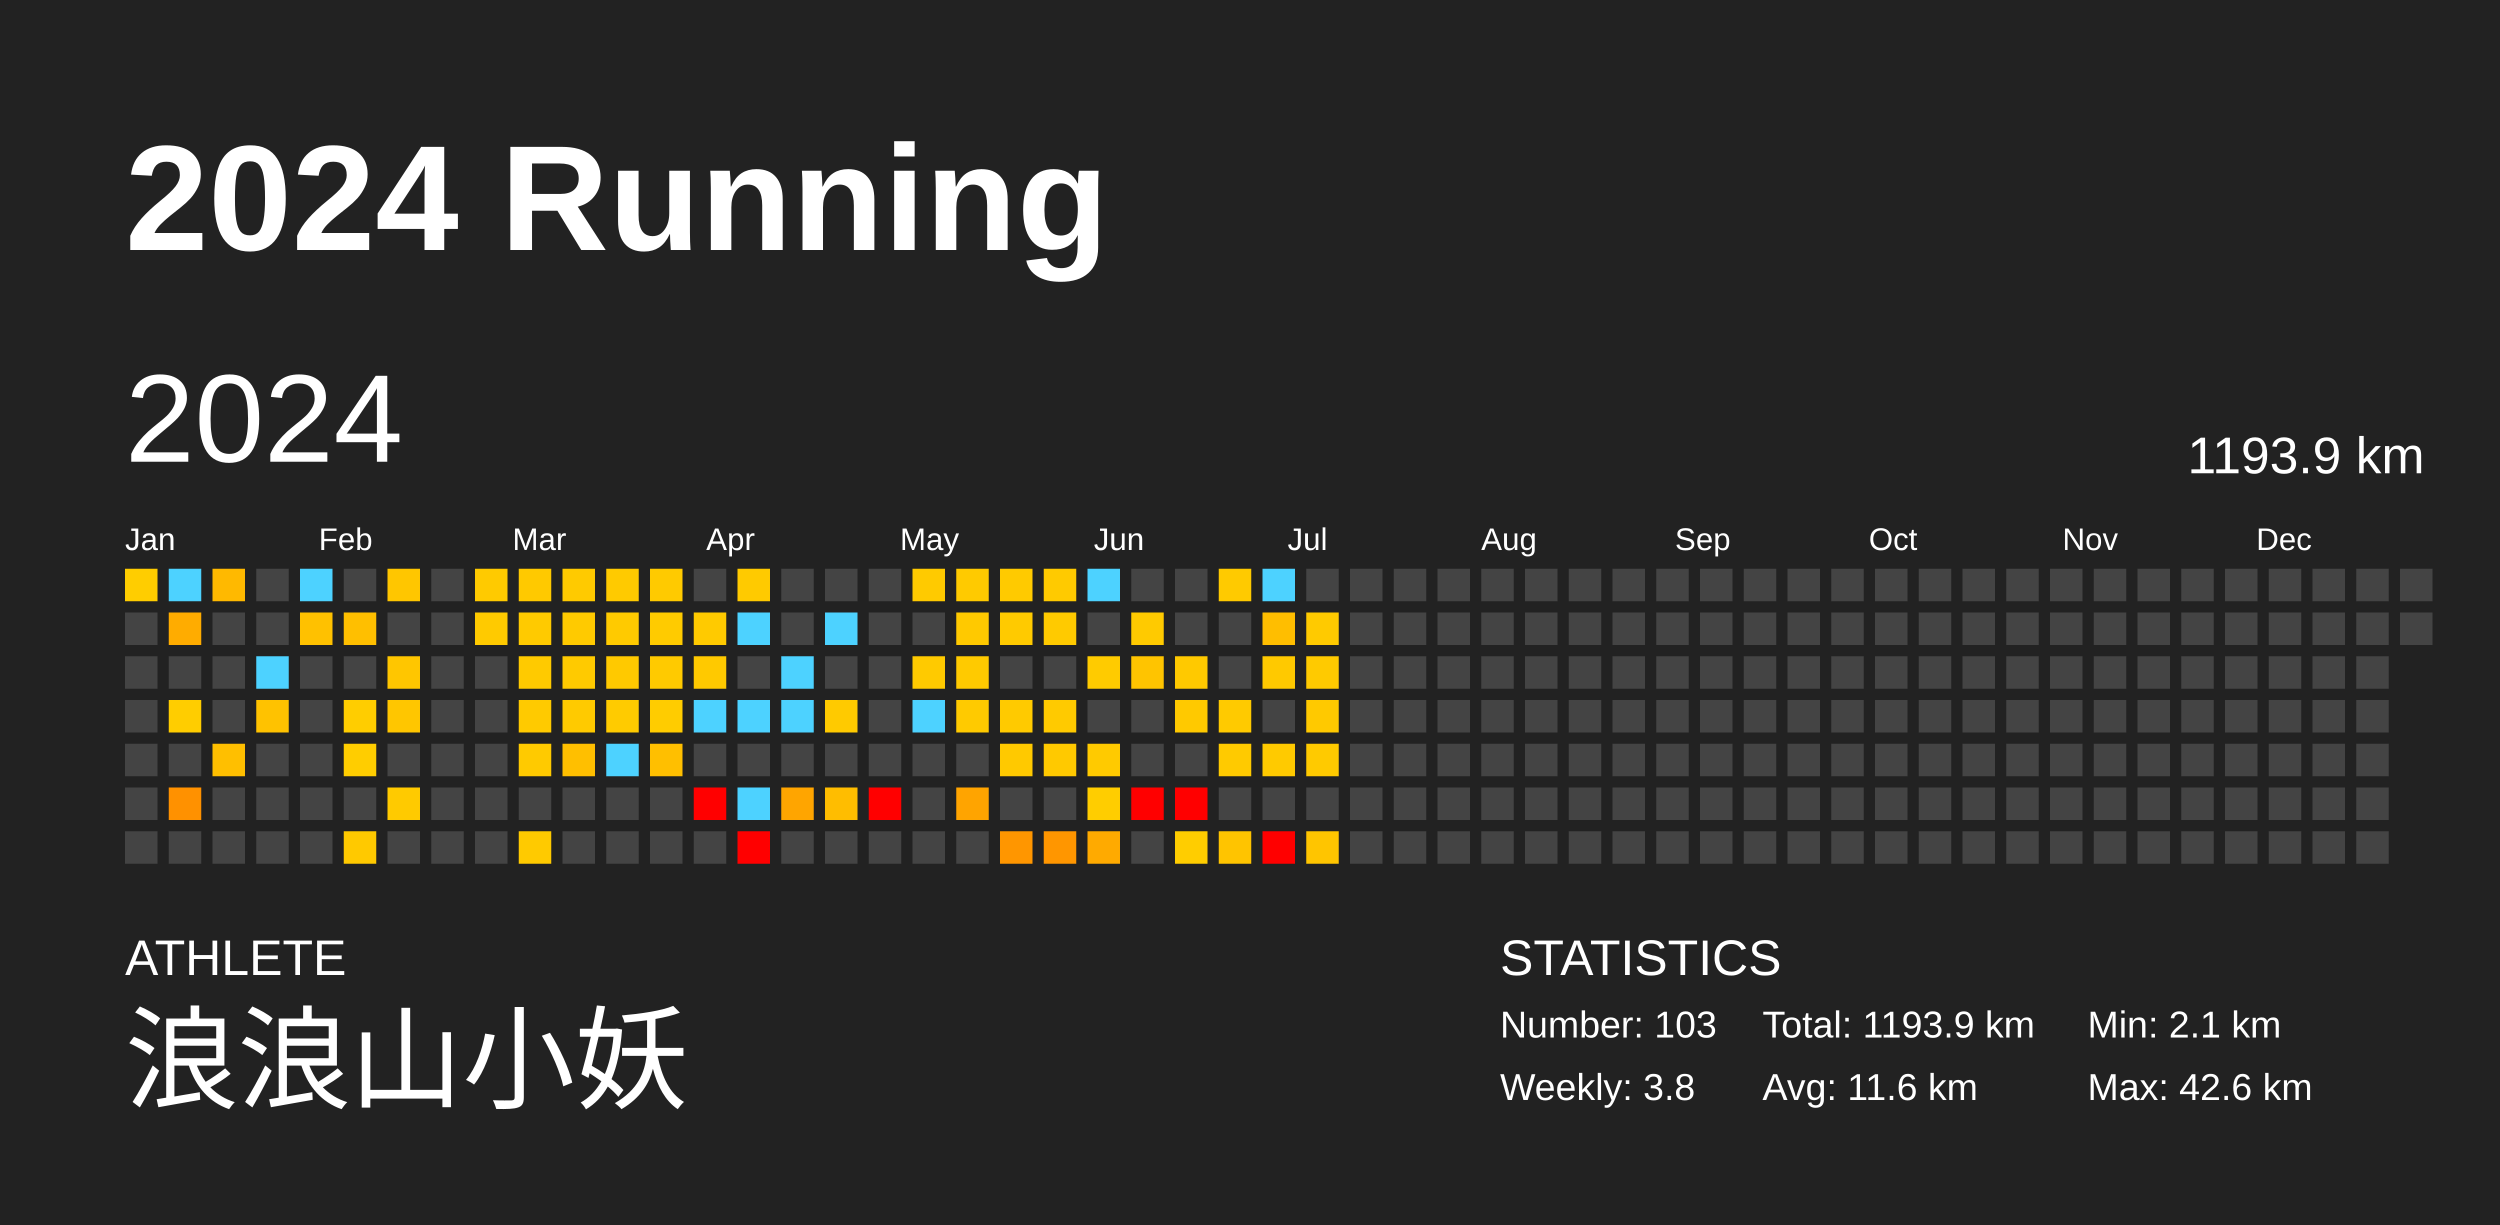
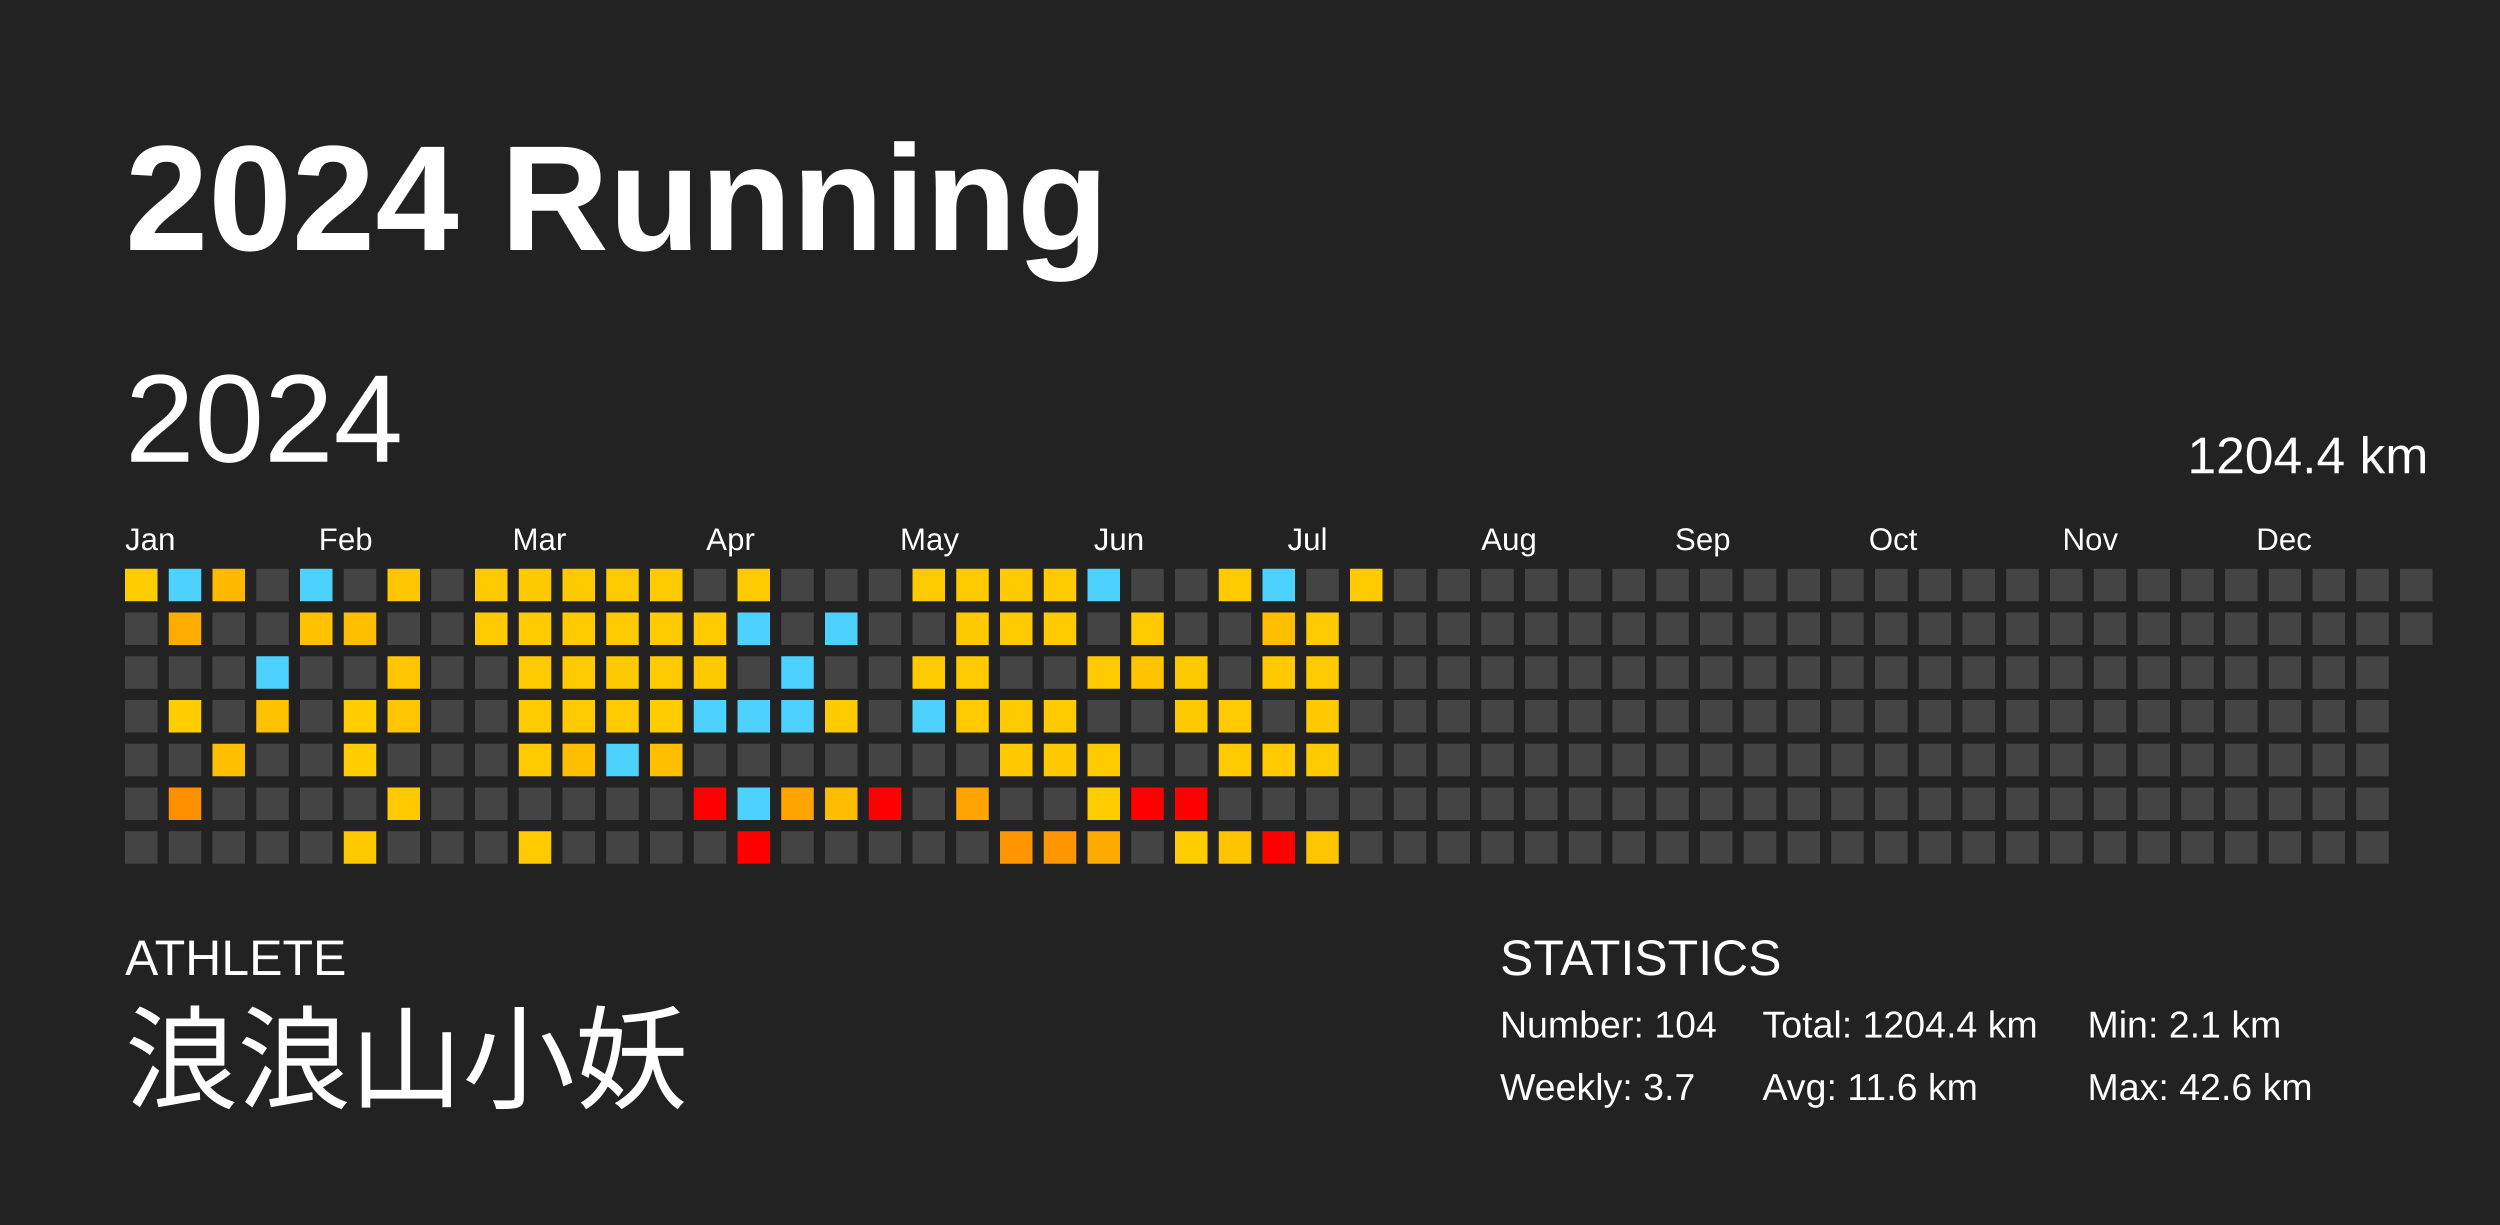
<svg xmlns="http://www.w3.org/2000/svg" baseProfile="full" height="98mm" version="1.1" viewBox="0,0,200,98" width="200mm">
  <defs />
  <rect fill="#222222" height="98" width="200" x="0" y="0" />
  <text fill="#FFFFFF" style="font-size:12px; font-family:Arial; font-weight:bold;" x="10" y="20">2024 Running</text>
  <text fill="#FFFFFF" style="font-size:4px; font-family:Arial" x="10" y="78">ATHLETE</text>
  <text fill="#FFFFFF" style="font-size:9px; font-family:Arial" x="10" y="88">浪浪山小妖</text>
  <text fill="#FFFFFF" style="font-size:4px; font-family:Arial" x="120" y="78">STATISTICS</text>
-   <text fill="#FFFFFF" style="font-size:3px; font-family:Arial" x="120" y="83">Number: 103</text>
-   <text fill="#FFFFFF" style="font-size:3px; font-family:Arial" x="120" y="88">Weekly: 3.8</text>
-   <text fill="#FFFFFF" style="font-size:3px; font-family:Arial" x="141" y="83">Total: 1193.9 km</text>
+   <text fill="#FFFFFF" style="font-size:3px; font-family:Arial" x="120" y="83">Number: 104</text>
+   <text fill="#FFFFFF" style="font-size:3px; font-family:Arial" x="120" y="88">Weekly: 3.7</text>
+   <text fill="#FFFFFF" style="font-size:3px; font-family:Arial" x="141" y="83">Total: 1204.4 km</text>
  <text fill="#FFFFFF" style="font-size:3px; font-family:Arial" x="141" y="88">Avg: 11.6 km</text>
  <text fill="#FFFFFF" style="font-size:3px; font-family:Arial" x="167" y="83">Min: 2.1 km</text>
  <text fill="#FFFFFF" style="font-size:3px; font-family:Arial" x="167" y="88">Max: 42.6 km</text>
  <text dominant-baseline="hanging" fill="#FFFFFF" style="font-size:10.0px; font-family:Arial;" x="10" y="30">2024</text>
-   <text dominant-baseline="hanging" fill="#FFFFFF" style="font-size:4.125px; font-family:Arial;" x="175" y="35">1193.9 km</text>
+   <text dominant-baseline="hanging" fill="#FFFFFF" style="font-size:4.125px; font-family:Arial;" x="175" y="35">1204.4 km</text>
  <text fill="#FFFFFF" style="font-size:2.5px; font-family:Arial" x="10.0" y="44">Jan</text>
  <text fill="#FFFFFF" style="font-size:2.5px; font-family:Arial" x="25.5" y="44">Feb</text>
  <text fill="#FFFFFF" style="font-size:2.5px; font-family:Arial" x="41.0" y="44">Mar</text>
  <text fill="#FFFFFF" style="font-size:2.5px; font-family:Arial" x="56.5" y="44">Apr</text>
  <text fill="#FFFFFF" style="font-size:2.5px; font-family:Arial" x="72.0" y="44">May</text>
  <text fill="#FFFFFF" style="font-size:2.5px; font-family:Arial" x="87.5" y="44">Jun</text>
  <text fill="#FFFFFF" style="font-size:2.5px; font-family:Arial" x="103.0" y="44">Jul</text>
  <text fill="#FFFFFF" style="font-size:2.5px; font-family:Arial" x="118.5" y="44">Aug</text>
  <text fill="#FFFFFF" style="font-size:2.5px; font-family:Arial" x="134.0" y="44">Sep</text>
  <text fill="#FFFFFF" style="font-size:2.5px; font-family:Arial" x="149.5" y="44">Oct</text>
  <text fill="#FFFFFF" style="font-size:2.5px; font-family:Arial" x="165.0" y="44">Nov</text>
  <text fill="#FFFFFF" style="font-size:2.5px; font-family:Arial" x="180.5" y="44">Dec</text>
  <rect fill="#ffcd00" height="2.6" width="2.6" x="10.0" y="45.5" />
  <rect fill="#444444" height="2.6" width="2.6" x="10.0" y="49.0" />
  <rect fill="#444444" height="2.6" width="2.6" x="10.0" y="52.5" />
  <rect fill="#444444" height="2.6" width="2.6" x="10.0" y="56.0" />
  <rect fill="#444444" height="2.6" width="2.6" x="10.0" y="59.5" />
  <rect fill="#444444" height="2.6" width="2.6" x="10.0" y="63.0" />
  <rect fill="#444444" height="2.6" width="2.6" x="10.0" y="66.5" />
  <rect fill="#4dd2ff" height="2.6" width="2.6" x="13.5" y="45.5" />
  <rect fill="#ffac00" height="2.6" width="2.6" x="13.5" y="49.0" />
  <rect fill="#444444" height="2.6" width="2.6" x="13.5" y="52.5" />
  <rect fill="#ffcd00" height="2.6" width="2.6" x="13.5" y="56.0" />
  <rect fill="#444444" height="2.6" width="2.6" x="13.5" y="59.5" />
  <rect fill="#ff9100" height="2.6" width="2.6" x="13.5" y="63.0" />
  <rect fill="#444444" height="2.6" width="2.6" x="13.5" y="66.5" />
  <rect fill="#ffb900" height="2.6" width="2.6" x="17.0" y="45.5" />
  <rect fill="#444444" height="2.6" width="2.6" x="17.0" y="49.0" />
  <rect fill="#444444" height="2.6" width="2.6" x="17.0" y="52.5" />
  <rect fill="#444444" height="2.6" width="2.6" x="17.0" y="56.0" />
  <rect fill="#ffbf00" height="2.6" width="2.6" x="17.0" y="59.5" />
  <rect fill="#444444" height="2.6" width="2.6" x="17.0" y="63.0" />
  <rect fill="#444444" height="2.6" width="2.6" x="17.0" y="66.5" />
  <rect fill="#444444" height="2.6" width="2.6" x="20.5" y="45.5" />
  <rect fill="#444444" height="2.6" width="2.6" x="20.5" y="49.0" />
  <rect fill="#4dd2ff" height="2.6" width="2.6" x="20.5" y="52.5" />
  <rect fill="#ffc200" height="2.6" width="2.6" x="20.5" y="56.0" />
  <rect fill="#444444" height="2.6" width="2.6" x="20.5" y="59.5" />
  <rect fill="#444444" height="2.6" width="2.6" x="20.5" y="63.0" />
  <rect fill="#444444" height="2.6" width="2.6" x="20.5" y="66.5" />
  <rect fill="#4dd2ff" height="2.6" width="2.6" x="24.0" y="45.5" />
  <rect fill="#ffc100" height="2.6" width="2.6" x="24.0" y="49.0" />
  <rect fill="#444444" height="2.6" width="2.6" x="24.0" y="52.5" />
  <rect fill="#444444" height="2.6" width="2.6" x="24.0" y="56.0" />
  <rect fill="#444444" height="2.6" width="2.6" x="24.0" y="59.5" />
  <rect fill="#444444" height="2.6" width="2.6" x="24.0" y="63.0" />
  <rect fill="#444444" height="2.6" width="2.6" x="24.0" y="66.5" />
  <rect fill="#444444" height="2.6" width="2.6" x="27.5" y="45.5" />
  <rect fill="#ffbf00" height="2.6" width="2.6" x="27.5" y="49.0" />
  <rect fill="#444444" height="2.6" width="2.6" x="27.5" y="52.5" />
  <rect fill="#ffcd00" height="2.6" width="2.6" x="27.5" y="56.0" />
  <rect fill="#ffcd00" height="2.6" width="2.6" x="27.5" y="59.5" />
  <rect fill="#444444" height="2.6" width="2.6" x="27.5" y="63.0" />
  <rect fill="#ffc900" height="2.6" width="2.6" x="27.5" y="66.5" />
  <rect fill="#ffc600" height="2.6" width="2.6" x="31.0" y="45.5" />
  <rect fill="#444444" height="2.6" width="2.6" x="31.0" y="49.0" />
  <rect fill="#ffc600" height="2.6" width="2.6" x="31.0" y="52.5" />
  <rect fill="#ffc600" height="2.6" width="2.6" x="31.0" y="56.0" />
  <rect fill="#444444" height="2.6" width="2.6" x="31.0" y="59.5" />
  <rect fill="#ffca00" height="2.6" width="2.6" x="31.0" y="63.0" />
  <rect fill="#444444" height="2.6" width="2.6" x="31.0" y="66.5" />
  <rect fill="#444444" height="2.6" width="2.6" x="34.5" y="45.5" />
  <rect fill="#444444" height="2.6" width="2.6" x="34.5" y="49.0" />
  <rect fill="#444444" height="2.6" width="2.6" x="34.5" y="52.5" />
  <rect fill="#444444" height="2.6" width="2.6" x="34.5" y="56.0" />
  <rect fill="#444444" height="2.6" width="2.6" x="34.5" y="59.5" />
  <rect fill="#444444" height="2.6" width="2.6" x="34.5" y="63.0" />
  <rect fill="#444444" height="2.6" width="2.6" x="34.5" y="66.5" />
  <rect fill="#ffca00" height="2.6" width="2.6" x="38.0" y="45.5" />
  <rect fill="#ffca00" height="2.6" width="2.6" x="38.0" y="49.0" />
  <rect fill="#444444" height="2.6" width="2.6" x="38.0" y="52.5" />
  <rect fill="#444444" height="2.6" width="2.6" x="38.0" y="56.0" />
  <rect fill="#444444" height="2.6" width="2.6" x="38.0" y="59.5" />
  <rect fill="#444444" height="2.6" width="2.6" x="38.0" y="63.0" />
  <rect fill="#444444" height="2.6" width="2.6" x="38.0" y="66.5" />
  <rect fill="#ffc900" height="2.6" width="2.6" x="41.5" y="45.5" />
  <rect fill="#ffca00" height="2.6" width="2.6" x="41.5" y="49.0" />
  <rect fill="#ffca00" height="2.6" width="2.6" x="41.5" y="52.5" />
  <rect fill="#ffca00" height="2.6" width="2.6" x="41.5" y="56.0" />
  <rect fill="#ffca00" height="2.6" width="2.6" x="41.5" y="59.5" />
  <rect fill="#444444" height="2.6" width="2.6" x="41.5" y="63.0" />
  <rect fill="#ffca00" height="2.6" width="2.6" x="41.5" y="66.5" />
  <rect fill="#ffca00" height="2.6" width="2.6" x="45.0" y="45.5" />
  <rect fill="#ffca00" height="2.6" width="2.6" x="45.0" y="49.0" />
  <rect fill="#ffca00" height="2.6" width="2.6" x="45.0" y="52.5" />
  <rect fill="#ffca00" height="2.6" width="2.6" x="45.0" y="56.0" />
  <rect fill="#ffbf00" height="2.6" width="2.6" x="45.0" y="59.5" />
  <rect fill="#444444" height="2.6" width="2.6" x="45.0" y="63.0" />
  <rect fill="#444444" height="2.6" width="2.6" x="45.0" y="66.5" />
  <rect fill="#ffca00" height="2.6" width="2.6" x="48.5" y="45.5" />
  <rect fill="#ffca00" height="2.6" width="2.6" x="48.5" y="49.0" />
  <rect fill="#ffc900" height="2.6" width="2.6" x="48.5" y="52.5" />
  <rect fill="#ffcb00" height="2.6" width="2.6" x="48.5" y="56.0" />
  <rect fill="#4dd2ff" height="2.6" width="2.6" x="48.5" y="59.5" />
  <rect fill="#444444" height="2.6" width="2.6" x="48.5" y="63.0" />
  <rect fill="#444444" height="2.6" width="2.6" x="48.5" y="66.5" />
  <rect fill="#ffca00" height="2.6" width="2.6" x="52.0" y="45.5" />
  <rect fill="#ffcb00" height="2.6" width="2.6" x="52.0" y="49.0" />
  <rect fill="#ffca00" height="2.6" width="2.6" x="52.0" y="52.5" />
  <rect fill="#ffcc00" height="2.6" width="2.6" x="52.0" y="56.0" />
  <rect fill="#ffbf00" height="2.6" width="2.6" x="52.0" y="59.5" />
  <rect fill="#444444" height="2.6" width="2.6" x="52.0" y="63.0" />
  <rect fill="#444444" height="2.6" width="2.6" x="52.0" y="66.5" />
  <rect fill="#444444" height="2.6" width="2.6" x="55.5" y="45.5" />
  <rect fill="#ffca00" height="2.6" width="2.6" x="55.5" y="49.0" />
  <rect fill="#ffc900" height="2.6" width="2.6" x="55.5" y="52.5" />
  <rect fill="#4dd2ff" height="2.6" width="2.6" x="55.5" y="56.0" />
  <rect fill="#444444" height="2.6" width="2.6" x="55.5" y="59.5" />
  <rect fill="red" height="2.6" width="2.6" x="55.5" y="63.0" />
  <rect fill="#444444" height="2.6" width="2.6" x="55.5" y="66.5" />
  <rect fill="#ffca00" height="2.6" width="2.6" x="59.0" y="45.5" />
  <rect fill="#4dd2ff" height="2.6" width="2.6" x="59.0" y="49.0" />
  <rect fill="#444444" height="2.6" width="2.6" x="59.0" y="52.5" />
  <rect fill="#4dd2ff" height="2.6" width="2.6" x="59.0" y="56.0" />
  <rect fill="#444444" height="2.6" width="2.6" x="59.0" y="59.5" />
  <rect fill="#4dd2ff" height="2.6" width="2.6" x="59.0" y="63.0" />
  <rect fill="red" height="2.6" width="2.6" x="59.0" y="66.5" />
  <rect fill="#444444" height="2.6" width="2.6" x="62.5" y="45.5" />
  <rect fill="#444444" height="2.6" width="2.6" x="62.5" y="49.0" />
  <rect fill="#4dd2ff" height="2.6" width="2.6" x="62.5" y="52.5" />
  <rect fill="#4dd2ff" height="2.6" width="2.6" x="62.5" y="56.0" />
  <rect fill="#444444" height="2.6" width="2.6" x="62.5" y="59.5" />
  <rect fill="#ffa500" height="2.6" width="2.6" x="62.5" y="63.0" />
  <rect fill="#444444" height="2.6" width="2.6" x="62.5" y="66.5" />
  <rect fill="#444444" height="2.6" width="2.6" x="66.0" y="45.5" />
  <rect fill="#4dd2ff" height="2.6" width="2.6" x="66.0" y="49.0" />
  <rect fill="#444444" height="2.6" width="2.6" x="66.0" y="52.5" />
  <rect fill="#ffca00" height="2.6" width="2.6" x="66.0" y="56.0" />
  <rect fill="#444444" height="2.6" width="2.6" x="66.0" y="59.5" />
  <rect fill="#ffbd00" height="2.6" width="2.6" x="66.0" y="63.0" />
  <rect fill="#444444" height="2.6" width="2.6" x="66.0" y="66.5" />
  <rect fill="#444444" height="2.6" width="2.6" x="69.5" y="45.5" />
  <rect fill="#444444" height="2.6" width="2.6" x="69.5" y="49.0" />
  <rect fill="#444444" height="2.6" width="2.6" x="69.5" y="52.5" />
  <rect fill="#444444" height="2.6" width="2.6" x="69.5" y="56.0" />
  <rect fill="#444444" height="2.6" width="2.6" x="69.5" y="59.5" />
  <rect fill="red" height="2.6" width="2.6" x="69.5" y="63.0" />
  <rect fill="#444444" height="2.6" width="2.6" x="69.5" y="66.5" />
  <rect fill="#ffca00" height="2.6" width="2.6" x="73.0" y="45.5" />
  <rect fill="#444444" height="2.6" width="2.6" x="73.0" y="49.0" />
  <rect fill="#ffca00" height="2.6" width="2.6" x="73.0" y="52.5" />
  <rect fill="#4dd2ff" height="2.6" width="2.6" x="73.0" y="56.0" />
  <rect fill="#444444" height="2.6" width="2.6" x="73.0" y="59.5" />
  <rect fill="#444444" height="2.6" width="2.6" x="73.0" y="63.0" />
  <rect fill="#444444" height="2.6" width="2.6" x="73.0" y="66.5" />
  <rect fill="#ffca00" height="2.6" width="2.6" x="76.5" y="45.5" />
  <rect fill="#ffc900" height="2.6" width="2.6" x="76.5" y="49.0" />
  <rect fill="#ffca00" height="2.6" width="2.6" x="76.5" y="52.5" />
  <rect fill="#ffca00" height="2.6" width="2.6" x="76.5" y="56.0" />
  <rect fill="#444444" height="2.6" width="2.6" x="76.5" y="59.5" />
  <rect fill="#ffa400" height="2.6" width="2.6" x="76.5" y="63.0" />
  <rect fill="#444444" height="2.6" width="2.6" x="76.5" y="66.5" />
  <rect fill="#ffca00" height="2.6" width="2.6" x="80.0" y="45.5" />
  <rect fill="#ffca00" height="2.6" width="2.6" x="80.0" y="49.0" />
  <rect fill="#444444" height="2.6" width="2.6" x="80.0" y="52.5" />
  <rect fill="#ffca00" height="2.6" width="2.6" x="80.0" y="56.0" />
  <rect fill="#ffc900" height="2.6" width="2.6" x="80.0" y="59.5" />
  <rect fill="#444444" height="2.6" width="2.6" x="80.0" y="63.0" />
  <rect fill="#ff9600" height="2.6" width="2.6" x="80.0" y="66.5" />
  <rect fill="#ffca00" height="2.6" width="2.6" x="83.5" y="45.5" />
  <rect fill="#ffca00" height="2.6" width="2.6" x="83.5" y="49.0" />
  <rect fill="#444444" height="2.6" width="2.6" x="83.5" y="52.5" />
  <rect fill="#ffca00" height="2.6" width="2.6" x="83.5" y="56.0" />
  <rect fill="#ffc900" height="2.6" width="2.6" x="83.5" y="59.5" />
  <rect fill="#444444" height="2.6" width="2.6" x="83.5" y="63.0" />
  <rect fill="#ff9600" height="2.6" width="2.6" x="83.5" y="66.5" />
  <rect fill="#4dd2ff" height="2.6" width="2.6" x="87.0" y="45.5" />
  <rect fill="#444444" height="2.6" width="2.6" x="87.0" y="49.0" />
  <rect fill="#ffcb00" height="2.6" width="2.6" x="87.0" y="52.5" />
  <rect fill="#444444" height="2.6" width="2.6" x="87.0" y="56.0" />
  <rect fill="#ffca00" height="2.6" width="2.6" x="87.0" y="59.5" />
  <rect fill="#ffcd00" height="2.6" width="2.6" x="87.0" y="63.0" />
  <rect fill="#ffaa00" height="2.6" width="2.6" x="87.0" y="66.5" />
  <rect fill="#444444" height="2.6" width="2.6" x="90.5" y="45.5" />
  <rect fill="#ffca00" height="2.6" width="2.6" x="90.5" y="49.0" />
  <rect fill="#ffc400" height="2.6" width="2.6" x="90.5" y="52.5" />
  <rect fill="#444444" height="2.6" width="2.6" x="90.5" y="56.0" />
  <rect fill="#444444" height="2.6" width="2.6" x="90.5" y="59.5" />
  <rect fill="red" height="2.6" width="2.6" x="90.5" y="63.0" />
  <rect fill="#444444" height="2.6" width="2.6" x="90.5" y="66.5" />
  <rect fill="#444444" height="2.6" width="2.6" x="94.0" y="45.5" />
  <rect fill="#444444" height="2.6" width="2.6" x="94.0" y="49.0" />
  <rect fill="#ffc900" height="2.6" width="2.6" x="94.0" y="52.5" />
  <rect fill="#ffc900" height="2.6" width="2.6" x="94.0" y="56.0" />
  <rect fill="#444444" height="2.6" width="2.6" x="94.0" y="59.5" />
  <rect fill="red" height="2.6" width="2.6" x="94.0" y="63.0" />
  <rect fill="#ffcd00" height="2.6" width="2.6" x="94.0" y="66.5" />
  <rect fill="#ffca00" height="2.6" width="2.6" x="97.5" y="45.5" />
  <rect fill="#444444" height="2.6" width="2.6" x="97.5" y="49.0" />
  <rect fill="#444444" height="2.6" width="2.6" x="97.5" y="52.5" />
  <rect fill="#ffca00" height="2.6" width="2.6" x="97.5" y="56.0" />
  <rect fill="#ffca00" height="2.6" width="2.6" x="97.5" y="59.5" />
  <rect fill="#444444" height="2.6" width="2.6" x="97.5" y="63.0" />
  <rect fill="#ffc400" height="2.6" width="2.6" x="97.5" y="66.5" />
  <rect fill="#4dd2ff" height="2.6" width="2.6" x="101.0" y="45.5" />
  <rect fill="#ffbe00" height="2.6" width="2.6" x="101.0" y="49.0" />
  <rect fill="#ffc900" height="2.6" width="2.6" x="101.0" y="52.5" />
  <rect fill="#444444" height="2.6" width="2.6" x="101.0" y="56.0" />
  <rect fill="#ffca00" height="2.6" width="2.6" x="101.0" y="59.5" />
  <rect fill="#444444" height="2.6" width="2.6" x="101.0" y="63.0" />
  <rect fill="red" height="2.6" width="2.6" x="101.0" y="66.5" />
  <rect fill="#444444" height="2.6" width="2.6" x="104.5" y="45.5" />
  <rect fill="#ffca00" height="2.6" width="2.6" x="104.5" y="49.0" />
  <rect fill="#ffca00" height="2.6" width="2.6" x="104.5" y="52.5" />
  <rect fill="#ffc900" height="2.6" width="2.6" x="104.5" y="56.0" />
  <rect fill="#ffca00" height="2.6" width="2.6" x="104.5" y="59.5" />
  <rect fill="#444444" height="2.6" width="2.6" x="104.5" y="63.0" />
  <rect fill="#ffc500" height="2.6" width="2.6" x="104.5" y="66.5" />
-   <rect fill="#444444" height="2.6" width="2.6" x="108.0" y="45.5" />
+   <rect fill="#ffca00" height="2.6" width="2.6" x="108.0" y="45.5" />
  <rect fill="#444444" height="2.6" width="2.6" x="108.0" y="49.0" />
  <rect fill="#444444" height="2.6" width="2.6" x="108.0" y="52.5" />
  <rect fill="#444444" height="2.6" width="2.6" x="108.0" y="56.0" />
  <rect fill="#444444" height="2.6" width="2.6" x="108.0" y="59.5" />
  <rect fill="#444444" height="2.6" width="2.6" x="108.0" y="63.0" />
  <rect fill="#444444" height="2.6" width="2.6" x="108.0" y="66.5" />
  <rect fill="#444444" height="2.6" width="2.6" x="111.5" y="45.5" />
  <rect fill="#444444" height="2.6" width="2.6" x="111.5" y="49.0" />
  <rect fill="#444444" height="2.6" width="2.6" x="111.5" y="52.5" />
  <rect fill="#444444" height="2.6" width="2.6" x="111.5" y="56.0" />
  <rect fill="#444444" height="2.6" width="2.6" x="111.5" y="59.5" />
  <rect fill="#444444" height="2.6" width="2.6" x="111.5" y="63.0" />
  <rect fill="#444444" height="2.6" width="2.6" x="111.5" y="66.5" />
  <rect fill="#444444" height="2.6" width="2.6" x="115.0" y="45.5" />
  <rect fill="#444444" height="2.6" width="2.6" x="115.0" y="49.0" />
  <rect fill="#444444" height="2.6" width="2.6" x="115.0" y="52.5" />
  <rect fill="#444444" height="2.6" width="2.6" x="115.0" y="56.0" />
  <rect fill="#444444" height="2.6" width="2.6" x="115.0" y="59.5" />
  <rect fill="#444444" height="2.6" width="2.6" x="115.0" y="63.0" />
  <rect fill="#444444" height="2.6" width="2.6" x="115.0" y="66.5" />
  <rect fill="#444444" height="2.6" width="2.6" x="118.5" y="45.5" />
  <rect fill="#444444" height="2.6" width="2.6" x="118.5" y="49.0" />
  <rect fill="#444444" height="2.6" width="2.6" x="118.5" y="52.5" />
  <rect fill="#444444" height="2.6" width="2.6" x="118.5" y="56.0" />
  <rect fill="#444444" height="2.6" width="2.6" x="118.5" y="59.5" />
  <rect fill="#444444" height="2.6" width="2.6" x="118.5" y="63.0" />
  <rect fill="#444444" height="2.6" width="2.6" x="118.5" y="66.5" />
  <rect fill="#444444" height="2.6" width="2.6" x="122.0" y="45.5" />
  <rect fill="#444444" height="2.6" width="2.6" x="122.0" y="49.0" />
  <rect fill="#444444" height="2.6" width="2.6" x="122.0" y="52.5" />
  <rect fill="#444444" height="2.6" width="2.6" x="122.0" y="56.0" />
  <rect fill="#444444" height="2.6" width="2.6" x="122.0" y="59.5" />
  <rect fill="#444444" height="2.6" width="2.6" x="122.0" y="63.0" />
  <rect fill="#444444" height="2.6" width="2.6" x="122.0" y="66.5" />
  <rect fill="#444444" height="2.6" width="2.6" x="125.5" y="45.5" />
  <rect fill="#444444" height="2.6" width="2.6" x="125.5" y="49.0" />
  <rect fill="#444444" height="2.6" width="2.6" x="125.5" y="52.5" />
  <rect fill="#444444" height="2.6" width="2.6" x="125.5" y="56.0" />
  <rect fill="#444444" height="2.6" width="2.6" x="125.5" y="59.5" />
  <rect fill="#444444" height="2.6" width="2.6" x="125.5" y="63.0" />
  <rect fill="#444444" height="2.6" width="2.6" x="125.5" y="66.5" />
  <rect fill="#444444" height="2.6" width="2.6" x="129.0" y="45.5" />
  <rect fill="#444444" height="2.6" width="2.6" x="129.0" y="49.0" />
  <rect fill="#444444" height="2.6" width="2.6" x="129.0" y="52.5" />
  <rect fill="#444444" height="2.6" width="2.6" x="129.0" y="56.0" />
  <rect fill="#444444" height="2.6" width="2.6" x="129.0" y="59.5" />
  <rect fill="#444444" height="2.6" width="2.6" x="129.0" y="63.0" />
  <rect fill="#444444" height="2.6" width="2.6" x="129.0" y="66.5" />
  <rect fill="#444444" height="2.6" width="2.6" x="132.5" y="45.5" />
  <rect fill="#444444" height="2.6" width="2.6" x="132.5" y="49.0" />
  <rect fill="#444444" height="2.6" width="2.6" x="132.5" y="52.5" />
  <rect fill="#444444" height="2.6" width="2.6" x="132.5" y="56.0" />
  <rect fill="#444444" height="2.6" width="2.6" x="132.5" y="59.5" />
  <rect fill="#444444" height="2.6" width="2.6" x="132.5" y="63.0" />
  <rect fill="#444444" height="2.6" width="2.6" x="132.5" y="66.5" />
  <rect fill="#444444" height="2.6" width="2.6" x="136.0" y="45.5" />
  <rect fill="#444444" height="2.6" width="2.6" x="136.0" y="49.0" />
  <rect fill="#444444" height="2.6" width="2.6" x="136.0" y="52.5" />
  <rect fill="#444444" height="2.6" width="2.6" x="136.0" y="56.0" />
  <rect fill="#444444" height="2.6" width="2.6" x="136.0" y="59.5" />
  <rect fill="#444444" height="2.6" width="2.6" x="136.0" y="63.0" />
  <rect fill="#444444" height="2.6" width="2.6" x="136.0" y="66.5" />
  <rect fill="#444444" height="2.6" width="2.6" x="139.5" y="45.5" />
  <rect fill="#444444" height="2.6" width="2.6" x="139.5" y="49.0" />
  <rect fill="#444444" height="2.6" width="2.6" x="139.5" y="52.5" />
  <rect fill="#444444" height="2.6" width="2.6" x="139.5" y="56.0" />
  <rect fill="#444444" height="2.6" width="2.6" x="139.5" y="59.5" />
  <rect fill="#444444" height="2.6" width="2.6" x="139.5" y="63.0" />
  <rect fill="#444444" height="2.6" width="2.6" x="139.5" y="66.5" />
  <rect fill="#444444" height="2.6" width="2.6" x="143.0" y="45.5" />
  <rect fill="#444444" height="2.6" width="2.6" x="143.0" y="49.0" />
  <rect fill="#444444" height="2.6" width="2.6" x="143.0" y="52.5" />
  <rect fill="#444444" height="2.6" width="2.6" x="143.0" y="56.0" />
  <rect fill="#444444" height="2.6" width="2.6" x="143.0" y="59.5" />
  <rect fill="#444444" height="2.6" width="2.6" x="143.0" y="63.0" />
  <rect fill="#444444" height="2.6" width="2.6" x="143.0" y="66.5" />
  <rect fill="#444444" height="2.6" width="2.6" x="146.5" y="45.5" />
  <rect fill="#444444" height="2.6" width="2.6" x="146.5" y="49.0" />
  <rect fill="#444444" height="2.6" width="2.6" x="146.5" y="52.5" />
  <rect fill="#444444" height="2.6" width="2.6" x="146.5" y="56.0" />
  <rect fill="#444444" height="2.6" width="2.6" x="146.5" y="59.5" />
  <rect fill="#444444" height="2.6" width="2.6" x="146.5" y="63.0" />
  <rect fill="#444444" height="2.6" width="2.6" x="146.5" y="66.5" />
  <rect fill="#444444" height="2.6" width="2.6" x="150.0" y="45.5" />
  <rect fill="#444444" height="2.6" width="2.6" x="150.0" y="49.0" />
  <rect fill="#444444" height="2.6" width="2.6" x="150.0" y="52.5" />
  <rect fill="#444444" height="2.6" width="2.6" x="150.0" y="56.0" />
  <rect fill="#444444" height="2.6" width="2.6" x="150.0" y="59.5" />
  <rect fill="#444444" height="2.6" width="2.6" x="150.0" y="63.0" />
  <rect fill="#444444" height="2.6" width="2.6" x="150.0" y="66.5" />
  <rect fill="#444444" height="2.6" width="2.6" x="153.5" y="45.5" />
  <rect fill="#444444" height="2.6" width="2.6" x="153.5" y="49.0" />
  <rect fill="#444444" height="2.6" width="2.6" x="153.5" y="52.5" />
  <rect fill="#444444" height="2.6" width="2.6" x="153.5" y="56.0" />
  <rect fill="#444444" height="2.6" width="2.6" x="153.5" y="59.5" />
  <rect fill="#444444" height="2.6" width="2.6" x="153.5" y="63.0" />
  <rect fill="#444444" height="2.6" width="2.6" x="153.5" y="66.5" />
  <rect fill="#444444" height="2.6" width="2.6" x="157.0" y="45.5" />
  <rect fill="#444444" height="2.6" width="2.6" x="157.0" y="49.0" />
  <rect fill="#444444" height="2.6" width="2.6" x="157.0" y="52.5" />
  <rect fill="#444444" height="2.6" width="2.6" x="157.0" y="56.0" />
  <rect fill="#444444" height="2.6" width="2.6" x="157.0" y="59.5" />
  <rect fill="#444444" height="2.6" width="2.6" x="157.0" y="63.0" />
  <rect fill="#444444" height="2.6" width="2.6" x="157.0" y="66.5" />
  <rect fill="#444444" height="2.6" width="2.6" x="160.5" y="45.5" />
  <rect fill="#444444" height="2.6" width="2.6" x="160.5" y="49.0" />
  <rect fill="#444444" height="2.6" width="2.6" x="160.5" y="52.5" />
  <rect fill="#444444" height="2.6" width="2.6" x="160.5" y="56.0" />
  <rect fill="#444444" height="2.6" width="2.6" x="160.5" y="59.5" />
  <rect fill="#444444" height="2.6" width="2.6" x="160.5" y="63.0" />
  <rect fill="#444444" height="2.6" width="2.6" x="160.5" y="66.5" />
  <rect fill="#444444" height="2.6" width="2.6" x="164.0" y="45.5" />
  <rect fill="#444444" height="2.6" width="2.6" x="164.0" y="49.0" />
  <rect fill="#444444" height="2.6" width="2.6" x="164.0" y="52.5" />
  <rect fill="#444444" height="2.6" width="2.6" x="164.0" y="56.0" />
  <rect fill="#444444" height="2.6" width="2.6" x="164.0" y="59.5" />
  <rect fill="#444444" height="2.6" width="2.6" x="164.0" y="63.0" />
  <rect fill="#444444" height="2.6" width="2.6" x="164.0" y="66.5" />
  <rect fill="#444444" height="2.6" width="2.6" x="167.5" y="45.5" />
  <rect fill="#444444" height="2.6" width="2.6" x="167.5" y="49.0" />
  <rect fill="#444444" height="2.6" width="2.6" x="167.5" y="52.5" />
  <rect fill="#444444" height="2.6" width="2.6" x="167.5" y="56.0" />
  <rect fill="#444444" height="2.6" width="2.6" x="167.5" y="59.5" />
  <rect fill="#444444" height="2.6" width="2.6" x="167.5" y="63.0" />
  <rect fill="#444444" height="2.6" width="2.6" x="167.5" y="66.5" />
  <rect fill="#444444" height="2.6" width="2.6" x="171.0" y="45.5" />
  <rect fill="#444444" height="2.6" width="2.6" x="171.0" y="49.0" />
  <rect fill="#444444" height="2.6" width="2.6" x="171.0" y="52.5" />
  <rect fill="#444444" height="2.6" width="2.6" x="171.0" y="56.0" />
  <rect fill="#444444" height="2.6" width="2.6" x="171.0" y="59.5" />
  <rect fill="#444444" height="2.6" width="2.6" x="171.0" y="63.0" />
  <rect fill="#444444" height="2.6" width="2.6" x="171.0" y="66.5" />
  <rect fill="#444444" height="2.6" width="2.6" x="174.5" y="45.5" />
  <rect fill="#444444" height="2.6" width="2.6" x="174.5" y="49.0" />
  <rect fill="#444444" height="2.6" width="2.6" x="174.5" y="52.5" />
  <rect fill="#444444" height="2.6" width="2.6" x="174.5" y="56.0" />
  <rect fill="#444444" height="2.6" width="2.6" x="174.5" y="59.5" />
  <rect fill="#444444" height="2.6" width="2.6" x="174.5" y="63.0" />
  <rect fill="#444444" height="2.6" width="2.6" x="174.5" y="66.5" />
  <rect fill="#444444" height="2.6" width="2.6" x="178.0" y="45.5" />
  <rect fill="#444444" height="2.6" width="2.6" x="178.0" y="49.0" />
  <rect fill="#444444" height="2.6" width="2.6" x="178.0" y="52.5" />
  <rect fill="#444444" height="2.6" width="2.6" x="178.0" y="56.0" />
  <rect fill="#444444" height="2.6" width="2.6" x="178.0" y="59.5" />
  <rect fill="#444444" height="2.6" width="2.6" x="178.0" y="63.0" />
  <rect fill="#444444" height="2.6" width="2.6" x="178.0" y="66.5" />
  <rect fill="#444444" height="2.6" width="2.6" x="181.5" y="45.5" />
  <rect fill="#444444" height="2.6" width="2.6" x="181.5" y="49.0" />
  <rect fill="#444444" height="2.6" width="2.6" x="181.5" y="52.5" />
  <rect fill="#444444" height="2.6" width="2.6" x="181.5" y="56.0" />
  <rect fill="#444444" height="2.6" width="2.6" x="181.5" y="59.5" />
  <rect fill="#444444" height="2.6" width="2.6" x="181.5" y="63.0" />
  <rect fill="#444444" height="2.6" width="2.6" x="181.5" y="66.5" />
  <rect fill="#444444" height="2.6" width="2.6" x="185.0" y="45.5" />
  <rect fill="#444444" height="2.6" width="2.6" x="185.0" y="49.0" />
  <rect fill="#444444" height="2.6" width="2.6" x="185.0" y="52.5" />
  <rect fill="#444444" height="2.6" width="2.6" x="185.0" y="56.0" />
  <rect fill="#444444" height="2.6" width="2.6" x="185.0" y="59.5" />
  <rect fill="#444444" height="2.6" width="2.6" x="185.0" y="63.0" />
  <rect fill="#444444" height="2.6" width="2.6" x="185.0" y="66.5" />
  <rect fill="#444444" height="2.6" width="2.6" x="188.5" y="45.5" />
  <rect fill="#444444" height="2.6" width="2.6" x="188.5" y="49.0" />
  <rect fill="#444444" height="2.6" width="2.6" x="188.5" y="52.5" />
  <rect fill="#444444" height="2.6" width="2.6" x="188.5" y="56.0" />
  <rect fill="#444444" height="2.6" width="2.6" x="188.5" y="59.5" />
  <rect fill="#444444" height="2.6" width="2.6" x="188.5" y="63.0" />
  <rect fill="#444444" height="2.6" width="2.6" x="188.5" y="66.5" />
  <rect fill="#444444" height="2.6" width="2.6" x="192.0" y="45.5" />
  <rect fill="#444444" height="2.6" width="2.6" x="192.0" y="49.0" />
</svg>
